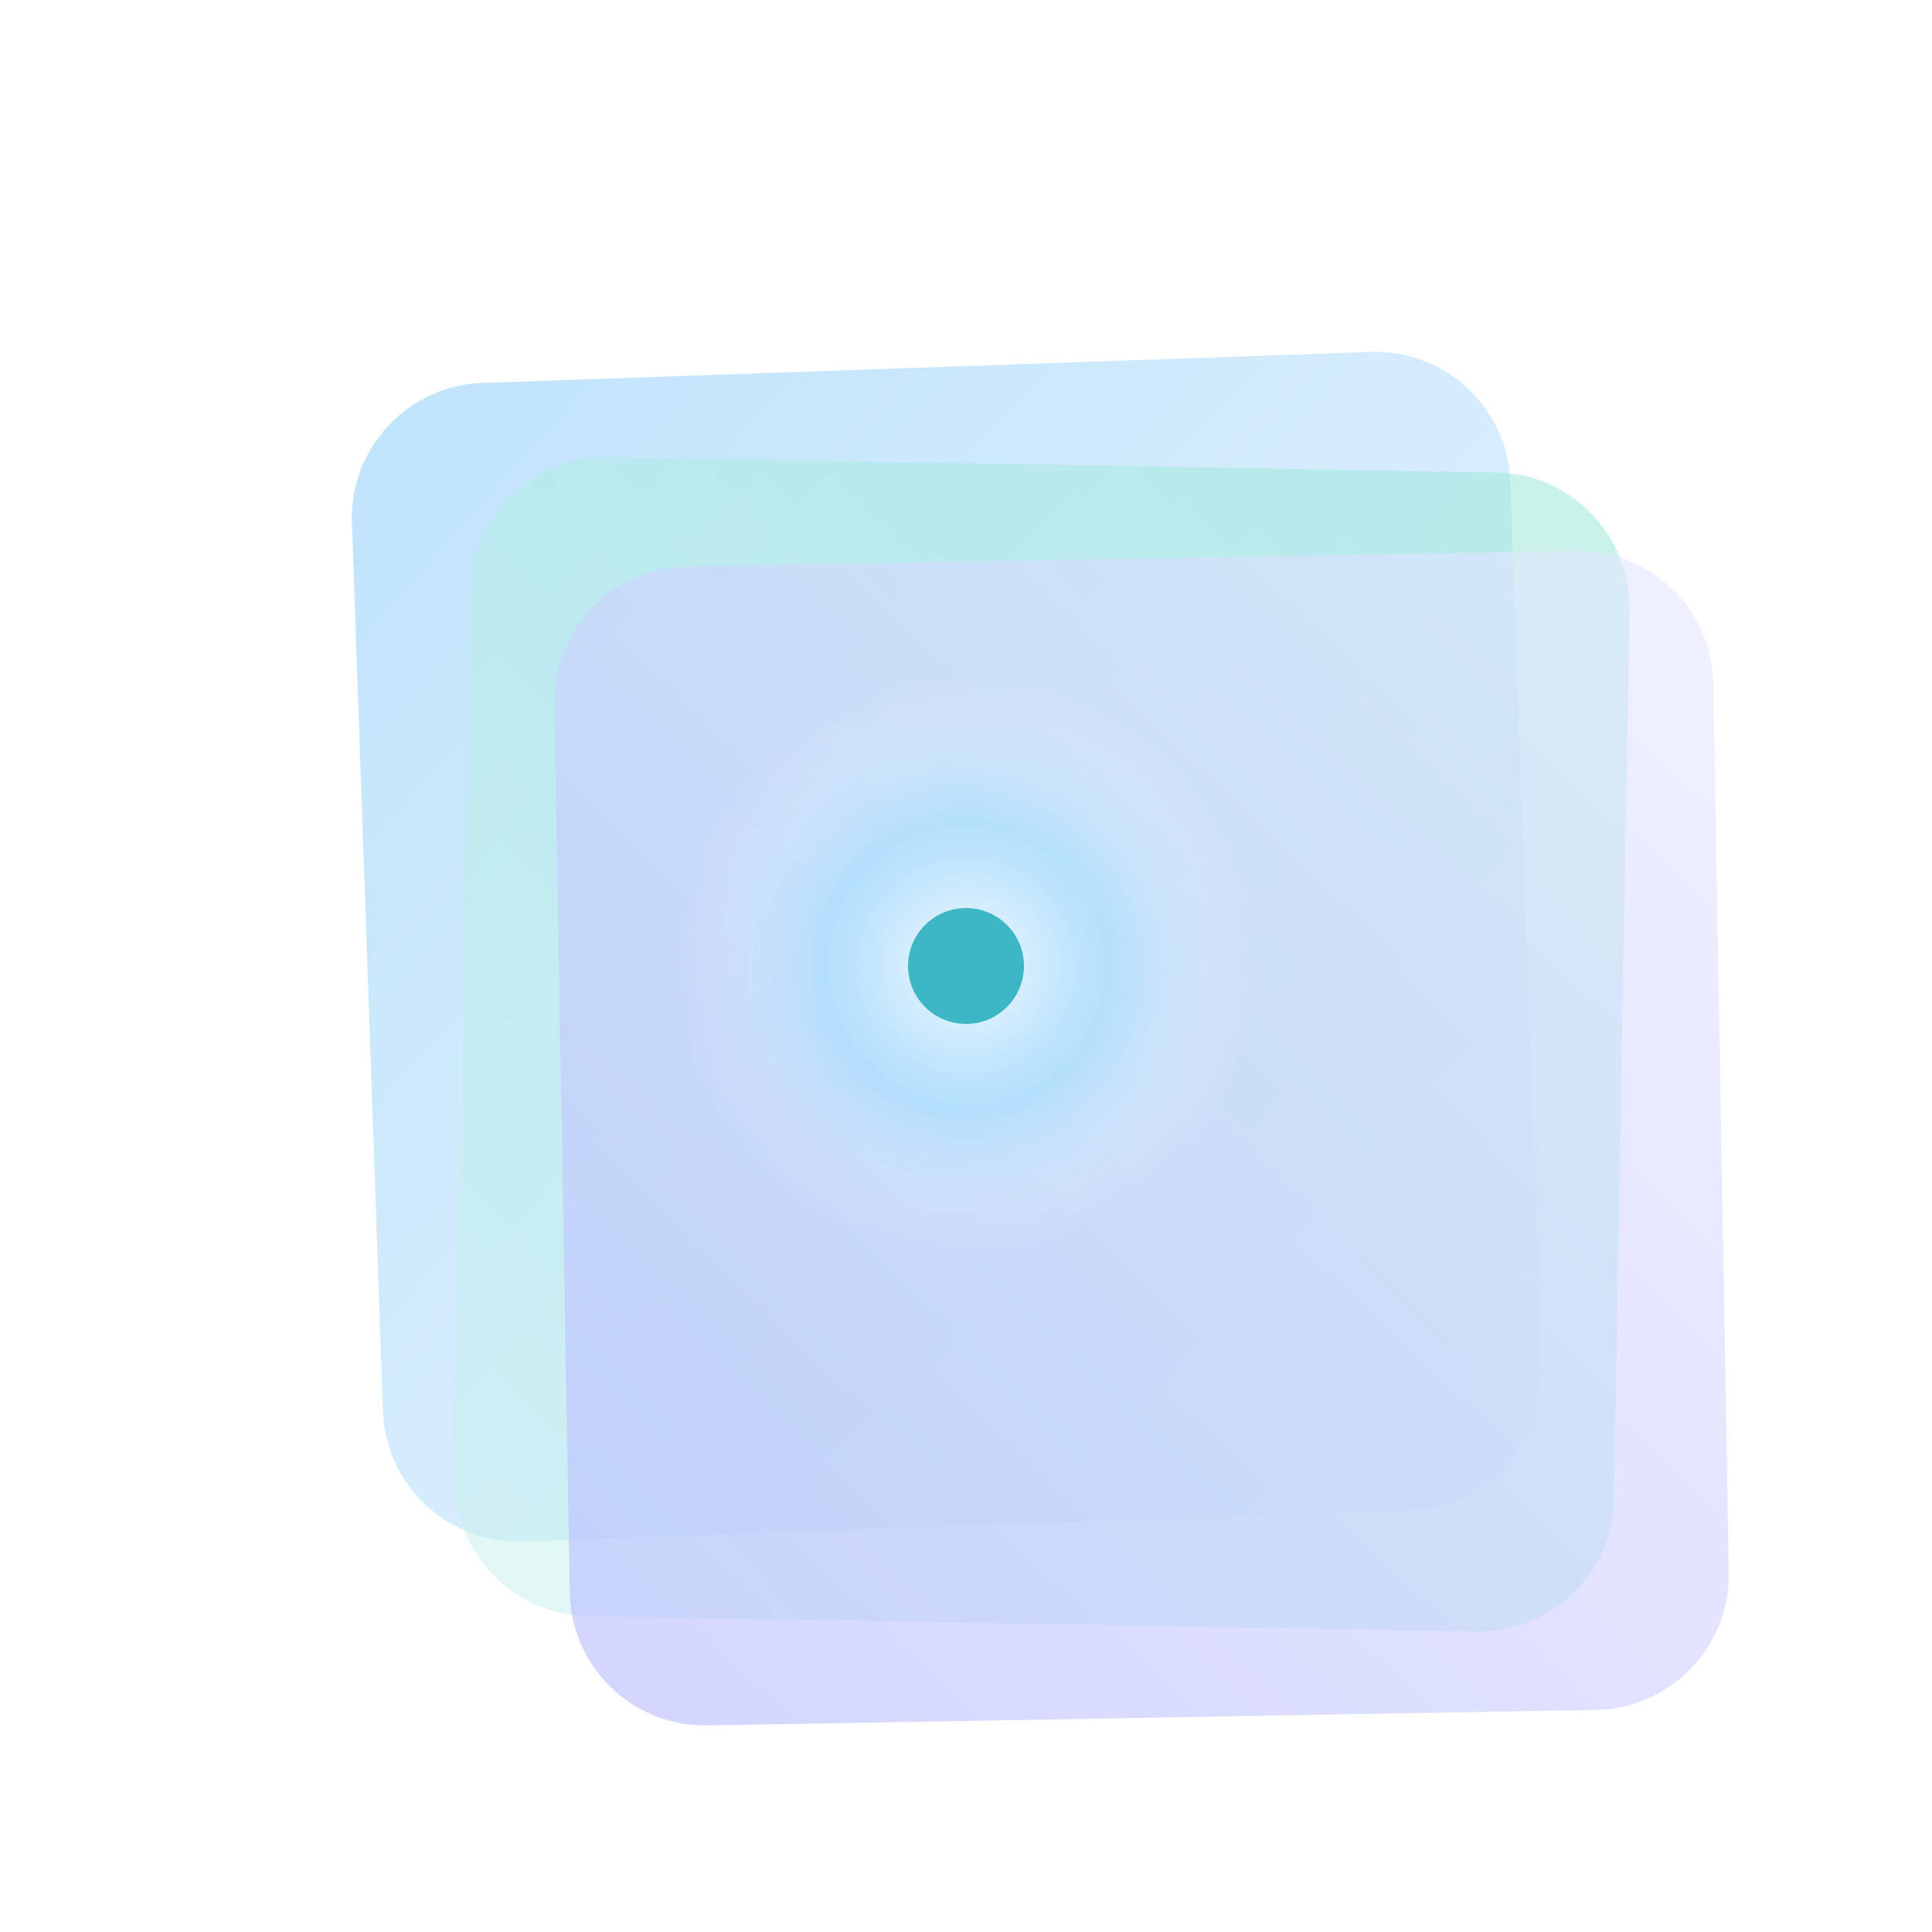
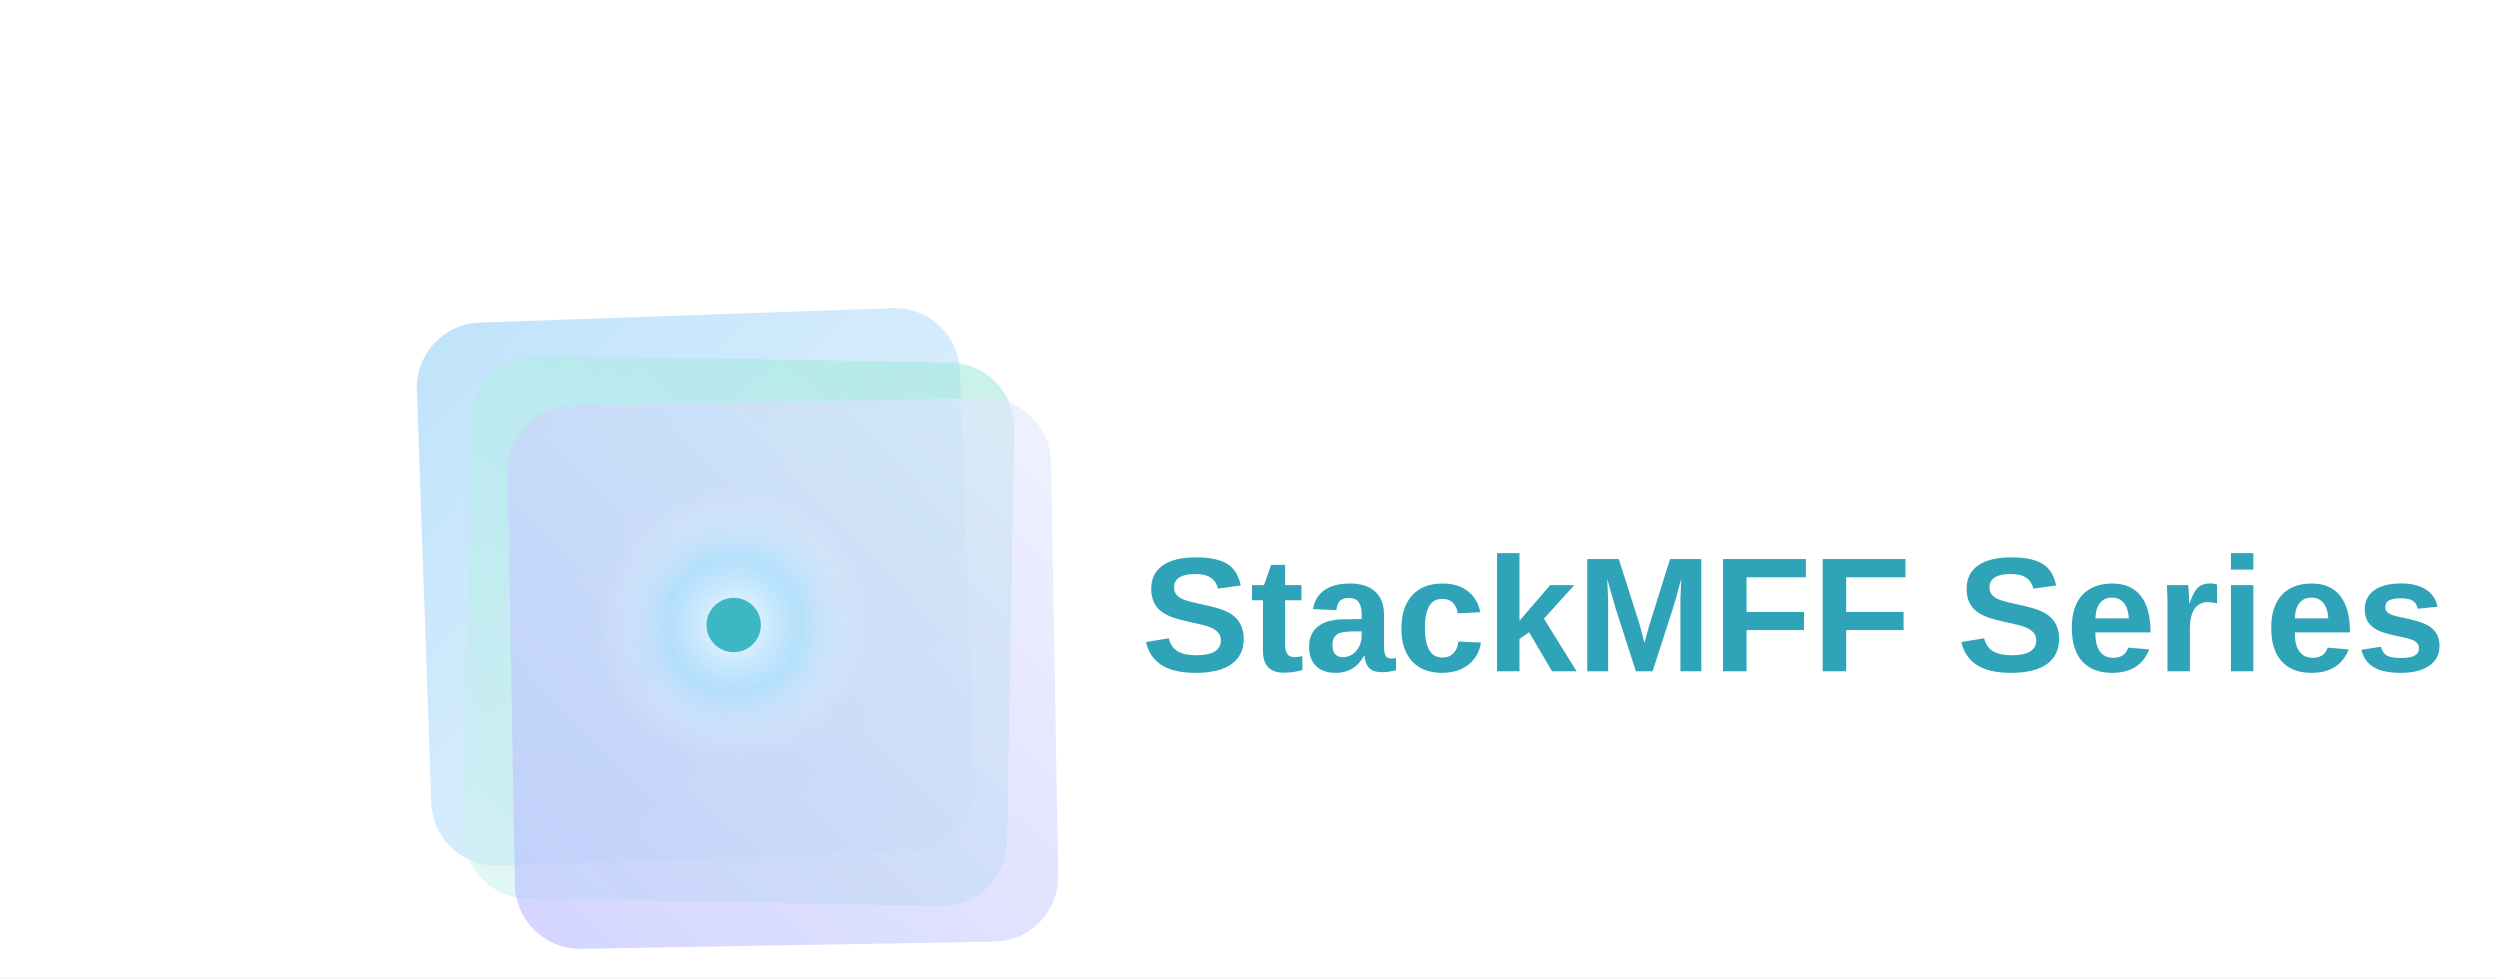
- <svg xmlns="http://www.w3.org/2000/svg" width="200" height="200" viewBox="0 0 200 200">
-   <rect width="200" height="200" fill="#ffffff" />
+ <svg xmlns="http://www.w3.org/2000/svg" width="460" height="180" viewBox="0 0 460 180">
+   <rect width="460" height="180" fill="#ffffff" />
  <defs>
    <linearGradient id="layerA" x1="0" y1="0" x2="1" y2="1">
      <stop offset="0%" stop-color="#7fc8f8" />
      <stop offset="100%" stop-color="#d8eafd" />
    </linearGradient>
    <linearGradient id="layerB" x1="1" y1="0" x2="0" y2="1">
      <stop offset="0%" stop-color="#9be7d9" />
      <stop offset="100%" stop-color="#c9f1ee" />
    </linearGradient>
    <linearGradient id="layerC" x1="0" y1="1" x2="1" y2="0">
      <stop offset="0%" stop-color="#b5b9ff" />
      <stop offset="100%" stop-color="#e6e8ff" />
    </linearGradient>
    <radialGradient id="fusionGlow" cx="50%" cy="50%" r="50%">
      <stop offset="0%" stop-color="#ffffff" stop-opacity="1" />
      <stop offset="50%" stop-color="#a2e2ff" stop-opacity="0.6" />
      <stop offset="100%" stop-color="#ffffff" stop-opacity="0" />
    </radialGradient>
  </defs>
-   <rect x="38" y="38" width="120" height="120" rx="14" fill="url(#layerA)" opacity="0.5" transform="rotate(-2 98 98)" />
-   <rect x="48" y="48" width="120" height="120" rx="14" fill="url(#layerB)" opacity="0.55" transform="rotate(1 102 102)" />
-   <rect x="58" y="58" width="120" height="120" rx="14" fill="url(#layerC)" opacity="0.6" transform="rotate(-1 108 108)" />
-   <circle cx="100" cy="100" r="30" fill="url(#fusionGlow)" opacity="0.9" />
-   <circle cx="100" cy="100" r="6" fill="#3eb7c5" />
+   <g transform="translate(40,20)">
+     <rect x="38" y="38" width="100" height="100" rx="12" fill="url(#layerA)" opacity="0.5" transform="rotate(-2 88 88)" />
+     <rect x="46" y="46" width="100" height="100" rx="12" fill="url(#layerB)" opacity="0.55" transform="rotate(1 94 94)" />
+     <rect x="54" y="54" width="100" height="100" rx="12" fill="url(#layerC)" opacity="0.6" transform="rotate(-1 100 100)" />
+     <circle cx="95" cy="95" r="25" fill="url(#fusionGlow)" opacity="0.9" />
+     <circle cx="95" cy="95" r="5" fill="#3eb7c5" />
+   </g>
+   <text x="210" y="115" font-family="Segoe UI, Arial, sans-serif" font-size="30" font-weight="600" fill="#2fa3b8" text-anchor="start" dominant-baseline="middle">
+     StackMFF Series
+   </text>
</svg>
